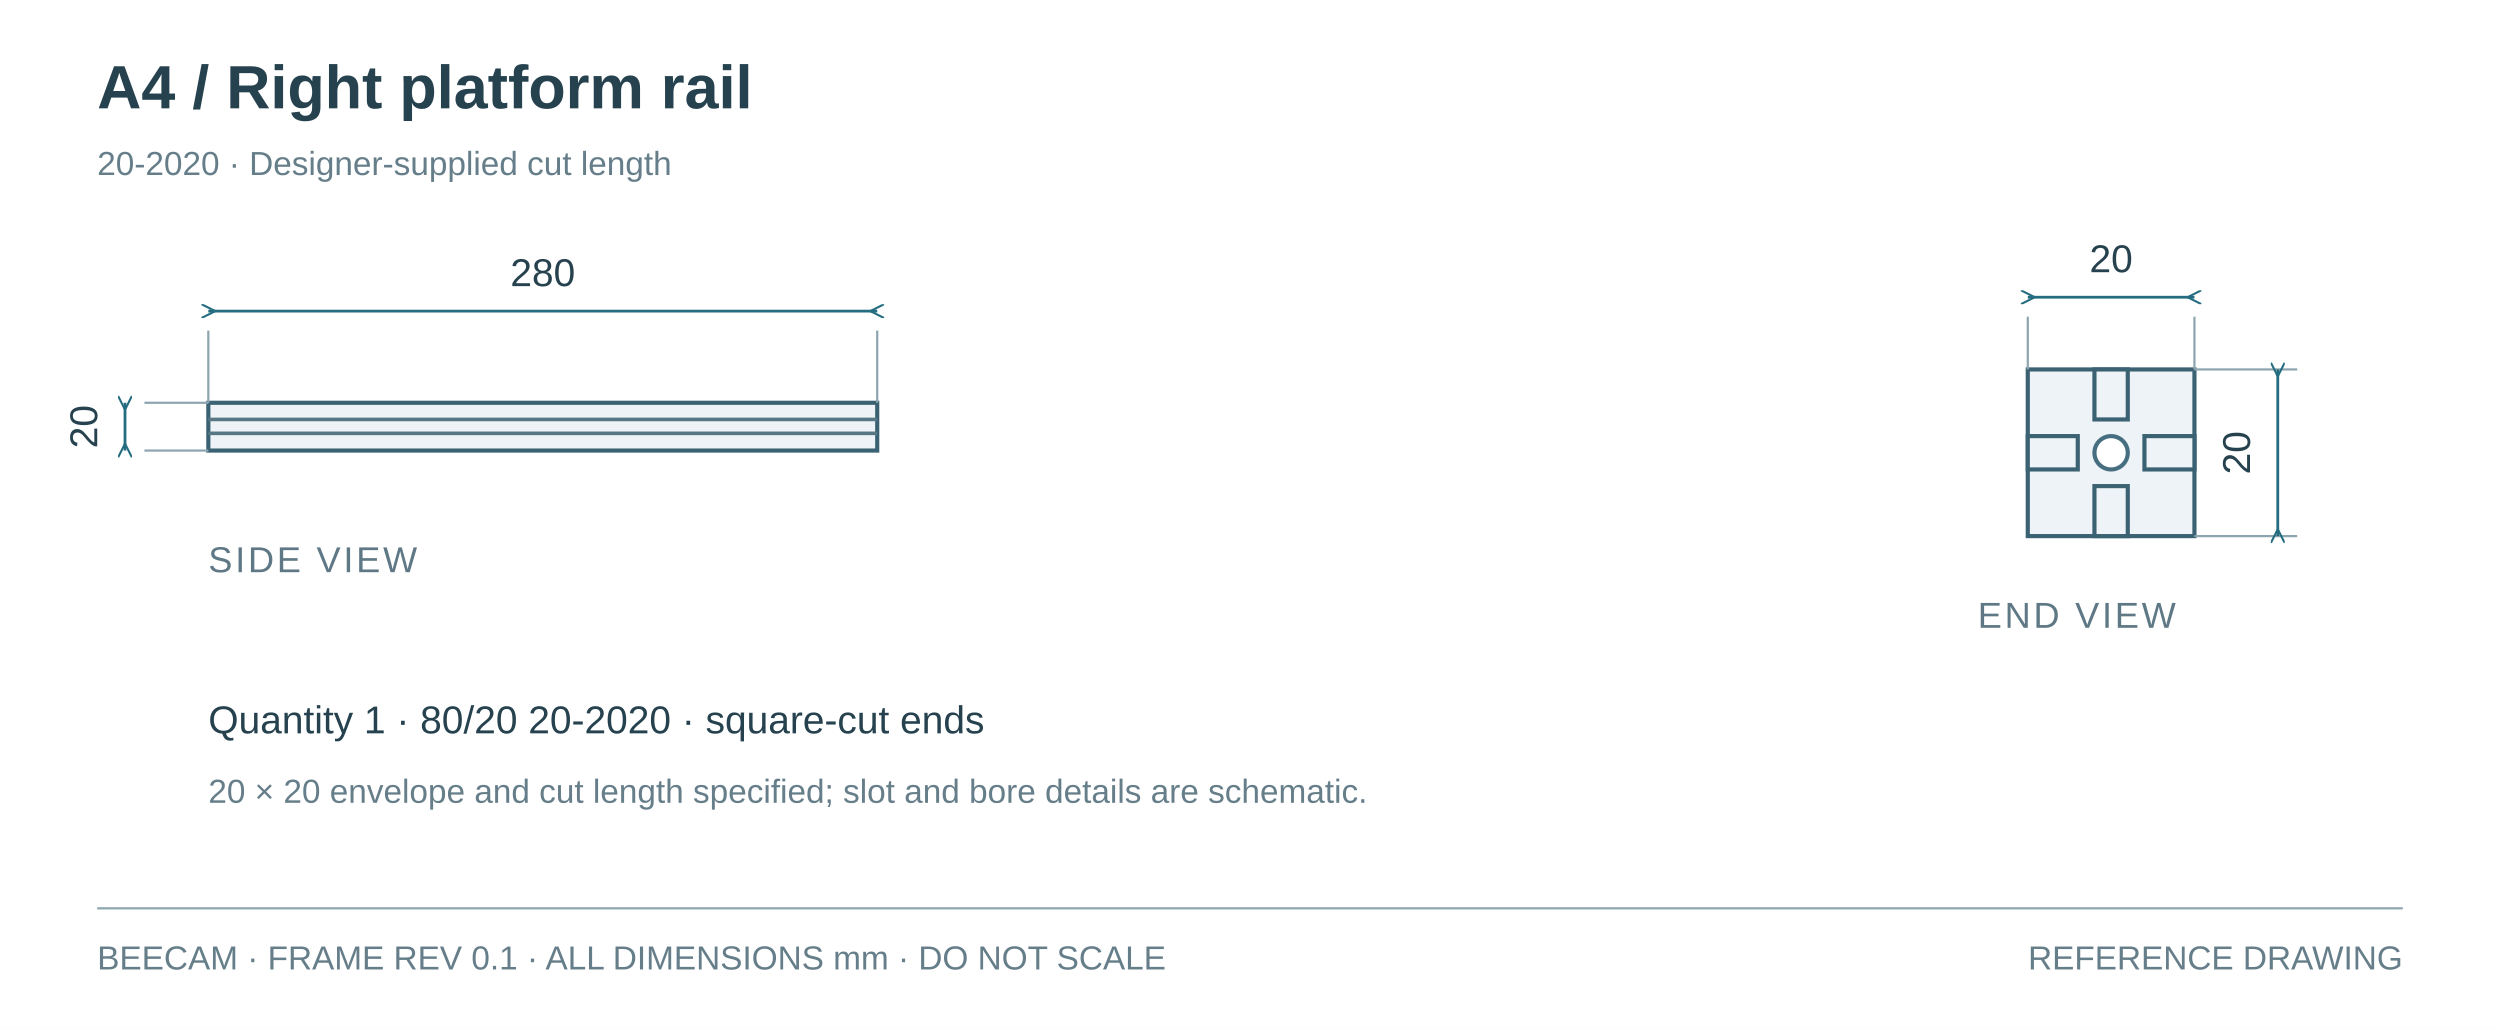
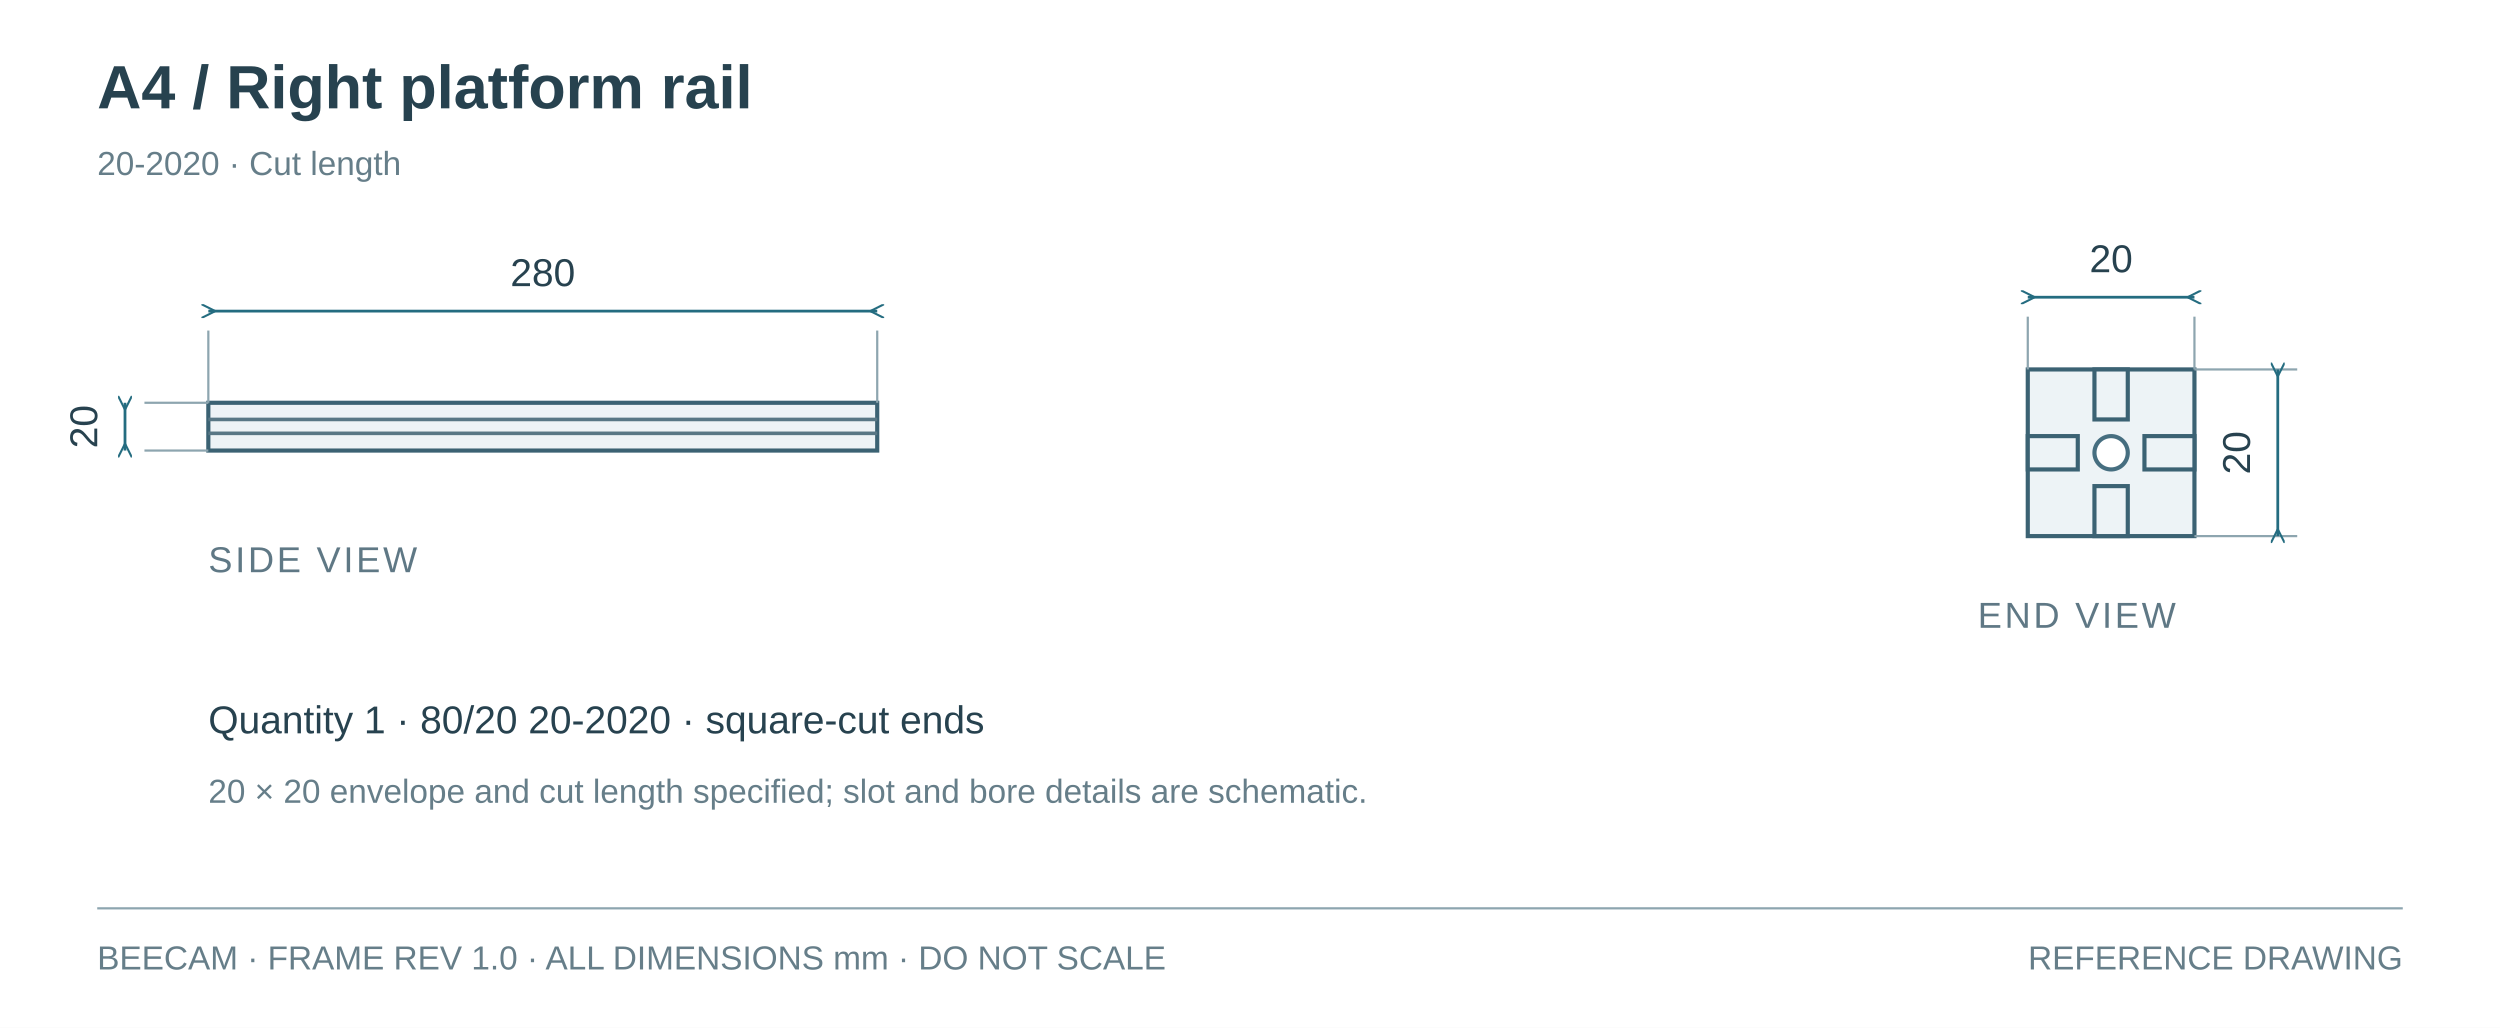
<svg xmlns="http://www.w3.org/2000/svg" width="900" height="370" viewBox="0 0 900 370" role="img" aria-label="A4 / Right platform rail">
  <defs>
    <marker id="arrow" viewBox="0 0 10 10" refX="5" refY="5" markerWidth="5" markerHeight="5" orient="auto-start-reverse">
      <path d="M 10 0 L 0 5 L 10 10" fill="none" stroke="#246c80" stroke-width="1.5" />
    </marker>
  </defs>
-   <style>text{font-family:Arial,sans-serif;fill:#27424f}.title{font-size:22px;font-weight:600}.small{font-size:12px;fill:#667e89}.text{font-size:14px}.caption{font-size:13px;letter-spacing:1px;fill:#5f7885}.line{stroke:#587785;stroke-width:1.3;fill:none}.part{stroke:#3b6273;stroke-width:1.5;fill:#edf3f6}.ext{stroke:#8da5af;stroke-width:.8}.dim{stroke:#246c80;stroke-width:1;marker-start:url(#arrow);marker-end:url(#arrow)}.pending{stroke:#8c7029;stroke-dasharray:6 4;stroke-width:1.5;fill:#fff7df}.hole{stroke:#466e80;stroke-width:1.5;fill:white}</style>
+   <style>text{font-family:Arial,sans-serif;fill:#27424f}.title{font-size:22px;font-weight:600}.small{font-size:12px;fill:#667e89}.text{font-size:14px}.caption{font-size:13px;letter-spacing:1px;fill:#5f7885}.line{stroke:#587785;stroke-width:1.3;fill:none}.part{stroke:#3b6273;stroke-width:1.5;fill:#edf3f6}.ext{stroke:#8da5af;stroke-width:.8}.dim{stroke:#246c80;stroke-width:1;marker-start:url(#arrow);marker-end:url(#arrow)}.adjustable{stroke:#8c7029;stroke-dasharray:6 4;stroke-width:1.5;fill:#fff7df}.hole{stroke:#466e80;stroke-width:1.5;fill:white}</style>
  <rect width="100%" height="100%" fill="white" />
  <text class="title" x="35" y="39" text-anchor="start">A4 / Right platform rail</text>
-   <text class="small" x="35" y="63" text-anchor="start">20-2020 · Designer-supplied cut length</text>
+   <text class="small" x="35" y="63" text-anchor="start">20-2020 · Cut length</text>
  <rect class="part" x="75" y="145" width="240.8" height="17.2" />
  <line class="line" x1="75" y1="151" x2="315.8" y2="151" />
  <line class="line" x1="75" y1="156" x2="315.8" y2="156" />
  <line class="ext" x1="75" y1="145" x2="75" y2="119" />
  <line class="ext" x1="315.8" y1="145" x2="315.8" y2="119" />
  <line class="dim" x1="75" y1="112" x2="315.8" y2="112" />
  <text class="text" x="195.4" y="103" text-anchor="middle">280</text>
  <line class="ext" x1="75" y1="145" x2="52" y2="145" />
  <line class="ext" x1="75" y1="162.2" x2="52" y2="162.2" />
  <line class="dim" x1="45" y1="145" x2="45" y2="162.2" />
  <text class="text" transform="translate(35,153.6) rotate(-90)" text-anchor="middle">20</text>
  <text class="caption" x="75" y="206" text-anchor="start">SIDE VIEW</text>
  <rect class="part" x="730" y="133" width="60" height="60" />
  <rect class="part" x="754" y="133" width="12" height="18" />
  <rect class="part" x="754" y="175" width="12" height="18" />
  <rect class="part" x="730" y="157" width="18" height="12" />
  <rect class="part" x="772" y="157" width="18" height="12" />
  <circle class="hole" cx="760" cy="163" r="6" />
  <line class="ext" x1="730" y1="133" x2="730" y2="114" />
  <line class="ext" x1="790" y1="133" x2="790" y2="114" />
  <line class="dim" x1="730" y1="107" x2="790" y2="107" />
  <text class="text" x="760" y="98" text-anchor="middle">20</text>
  <line class="ext" x1="790" y1="133" x2="827" y2="133" />
  <line class="ext" x1="790" y1="193" x2="827" y2="193" />
  <line class="dim" x1="820" y1="133" x2="820" y2="193" />
  <text class="text" transform="translate(810,163) rotate(-90)" text-anchor="middle">20</text>
  <text class="caption" x="712" y="226" text-anchor="start">END VIEW</text>
  <text class="text" x="75" y="264" text-anchor="start">Quantity 1 · 80/20 20-2020 · square-cut ends</text>
  <text class="small" x="75" y="289" text-anchor="start">20 × 20 envelope and cut length specified; slot and bore details are schematic.</text>
  <line class="ext" x1="35" y1="327" x2="865" y2="327" />
-   <text class="small" x="35" y="349" text-anchor="start">BEECAM · FRAME REV 0.1 · ALL DIMENSIONS mm · DO NOT SCALE</text>
+   <text class="small" x="35" y="349" text-anchor="start">BEECAM · FRAME REV 1.0 · ALL DIMENSIONS mm · DO NOT SCALE</text>
  <text class="small" x="865" y="349" text-anchor="end">REFERENCE DRAWING</text>
</svg>
